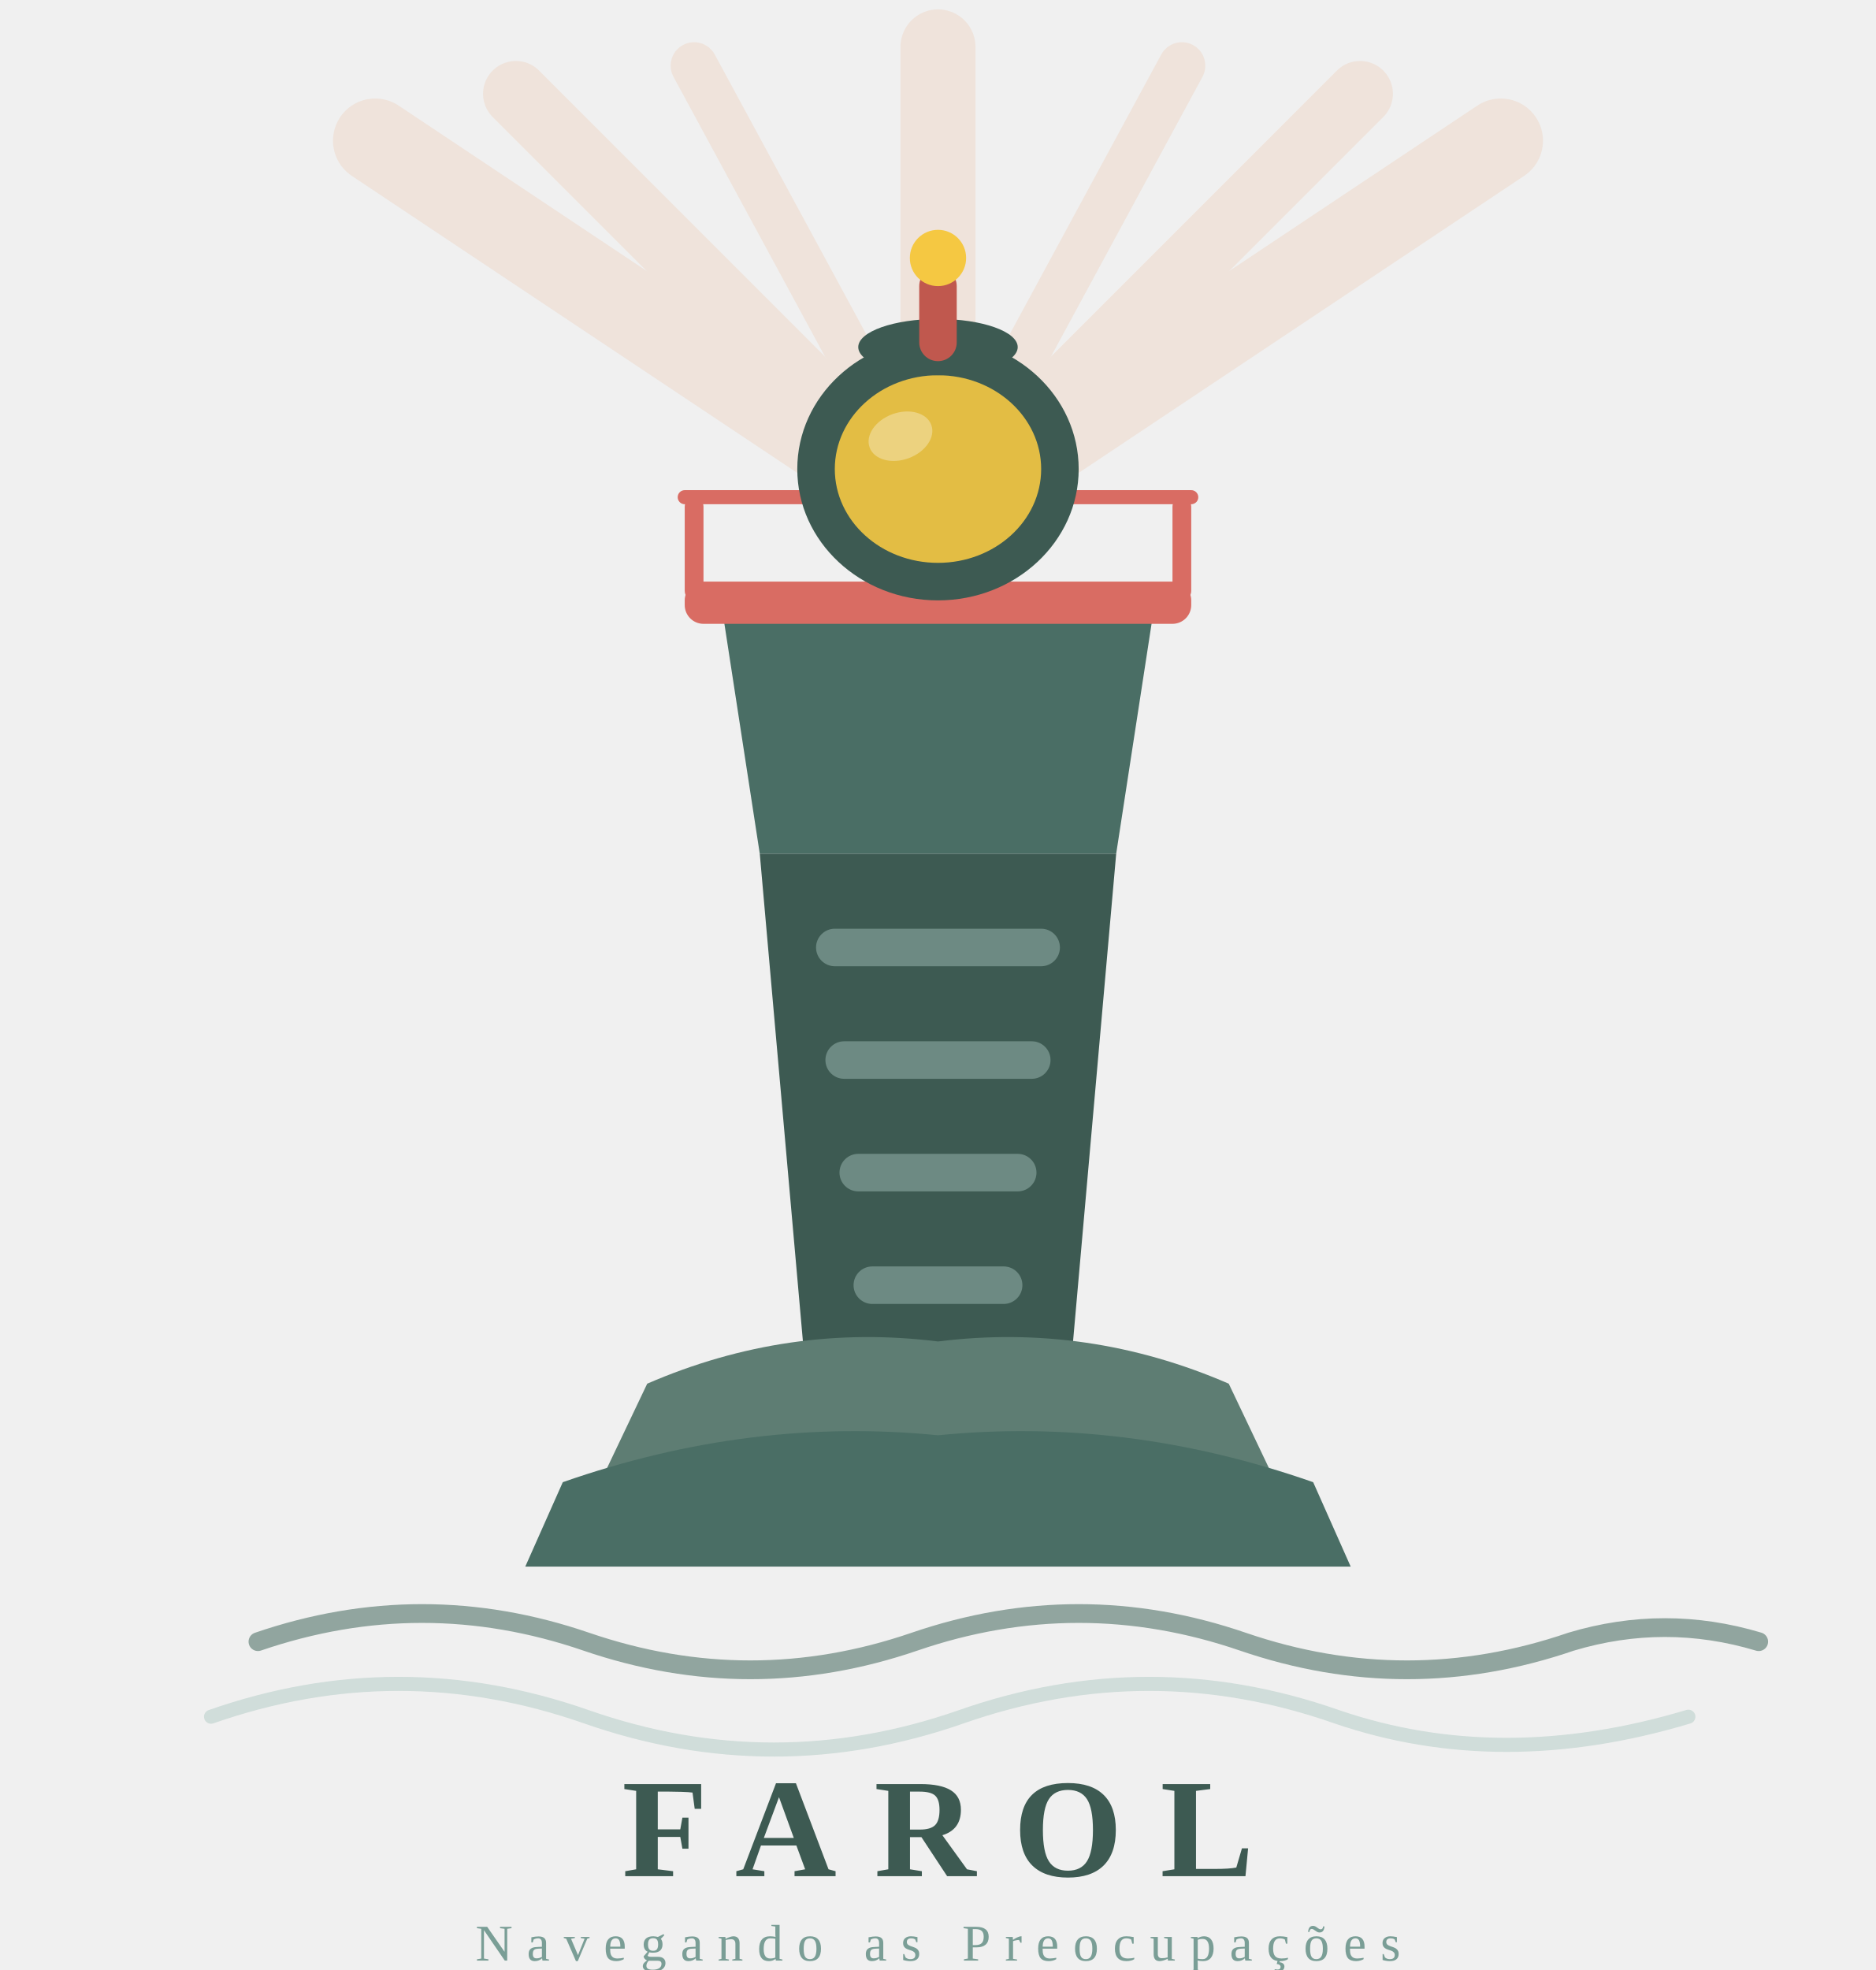
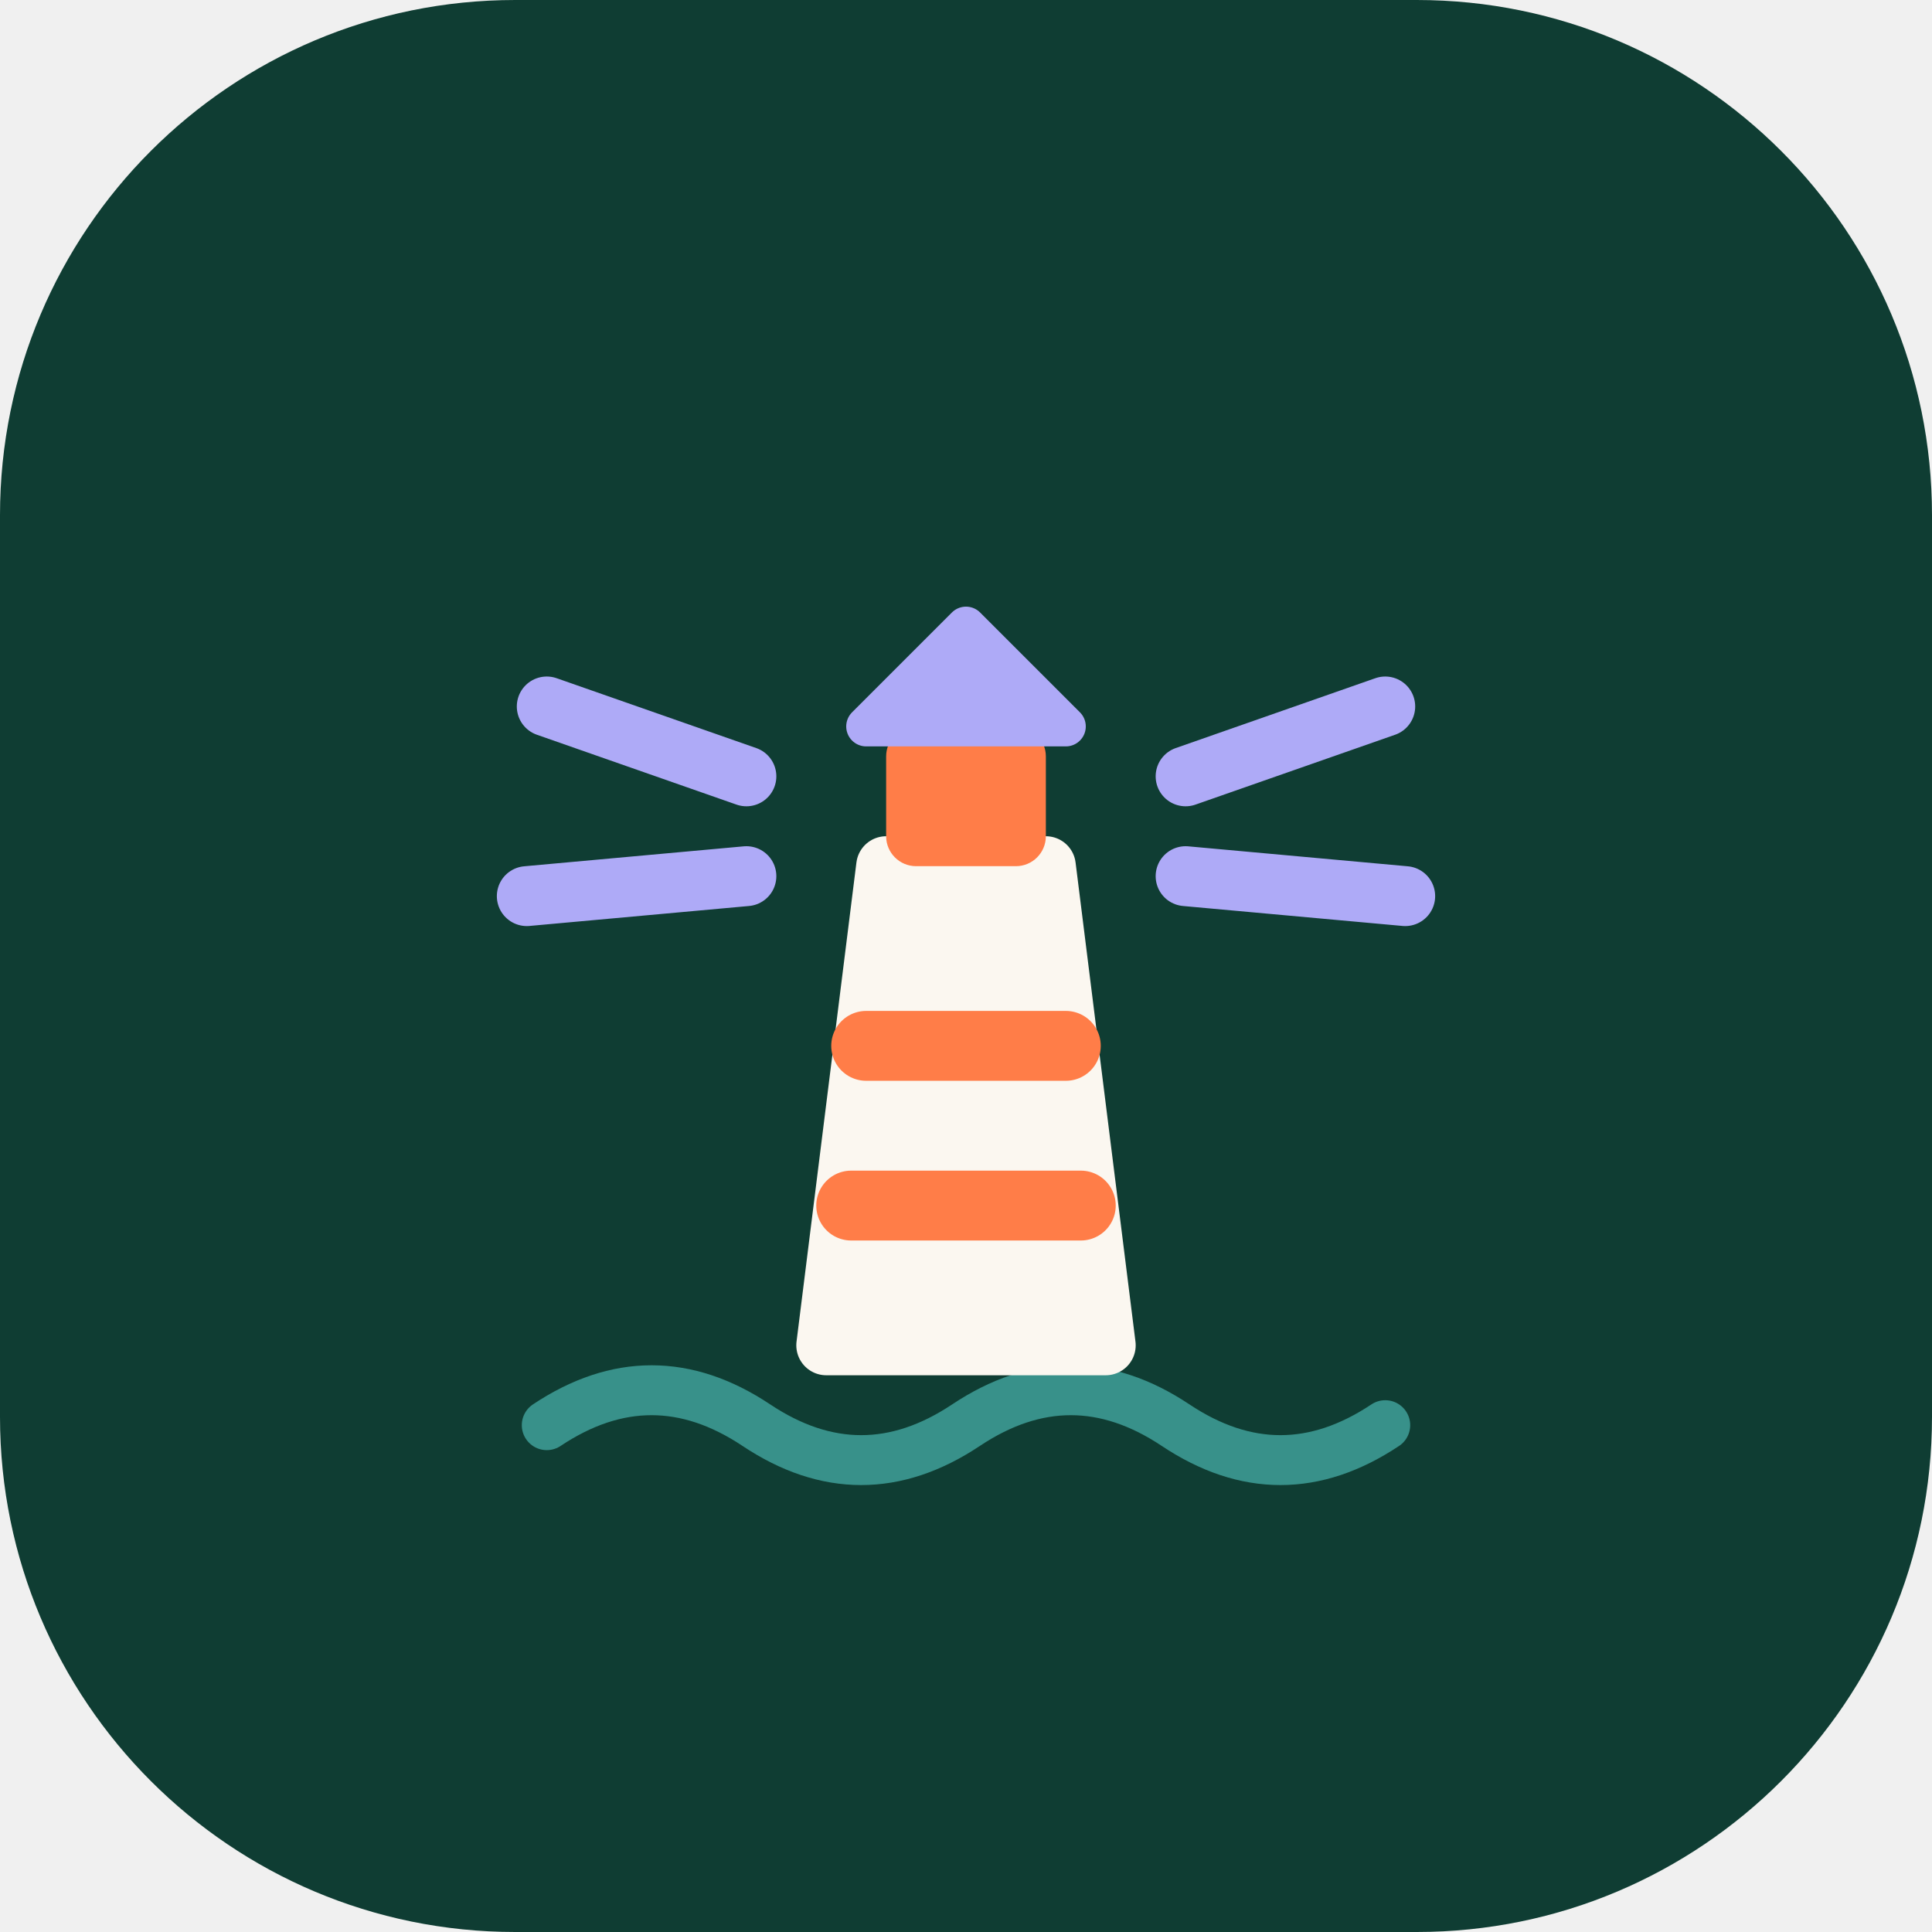
- <svg xmlns="http://www.w3.org/2000/svg" viewBox="0 0 400 420" style="background:#F7F4EF">
-   <g opacity="0.18">
-     <line x1="200" y1="110" x2="80" y2="30" stroke="#E8A87C" stroke-width="18" stroke-linecap="round" />
-     <line x1="200" y1="110" x2="110" y2="20" stroke="#E8A87C" stroke-width="14" stroke-linecap="round" />
-     <line x1="200" y1="110" x2="148" y2="14" stroke="#E8A87C" stroke-width="10" stroke-linecap="round" />
-     <line x1="200" y1="110" x2="200" y2="10" stroke="#E8A87C" stroke-width="16" stroke-linecap="round" />
-     <line x1="200" y1="110" x2="252" y2="14" stroke="#E8A87C" stroke-width="10" stroke-linecap="round" />
-     <line x1="200" y1="110" x2="290" y2="20" stroke="#E8A87C" stroke-width="14" stroke-linecap="round" />
-     <line x1="200" y1="110" x2="320" y2="30" stroke="#E8A87C" stroke-width="18" stroke-linecap="round" />
+ <svg xmlns="http://www.w3.org/2000/svg" viewBox="0 0 120 120" width="512" height="512" role="img" aria-label="Logo Farol">
+   <rect width="120" height="120" rx="32" fill="#0F3D33" />
+   <g transform="translate(22.8 22.8) scale(0.62)">
+     <path d="M38 41 L18 34 M38 51 L16 53 M82 41 L102 34 M82 51 L104 53" fill="none" stroke="#AEAAF7" stroke-width="6" stroke-linecap="round" />
+     <path d="M18 106 q10.5 -7 21 0 t21 0 t21 0 t21 0" fill="none" stroke="#38918A" stroke-width="5" stroke-linecap="round" />
+     <path d="M46 98 L52 50 H68 L74 98 Z" fill="#FBF7F0" stroke="#FBF7F0" stroke-width="6" stroke-linejoin="round" />
+     <path d="M50 68 H70 M48.5 84 H71.5" fill="none" stroke="#FF7D48" stroke-width="7" stroke-linecap="round" />
+     <rect x="52" y="36" width="16" height="14" rx="3" fill="#FF7D48" />
+     <path d="M50 36 L60 26 L70 36 Z" fill="#AEAAF7" stroke="#AEAAF7" stroke-width="4" stroke-linejoin="round" />
  </g>
-   <path d="M172 295 L162 182 L238 182 L228 295 Z" fill="#3D5A52" />
-   <path d="M162 182 L154 130 L246 130 L238 182 Z" fill="#4A6E65" />
-   <rect x="174" y="198" width="52" height="8" rx="4" fill="#A8C5BE" opacity="0.45" />
-   <rect x="176" y="222" width="48" height="8" rx="4" fill="#A8C5BE" opacity="0.45" />
-   <rect x="179" y="246" width="42" height="8" rx="4" fill="#A8C5BE" opacity="0.45" />
-   <rect x="182" y="270" width="36" height="8" rx="4" fill="#A8C5BE" opacity="0.45" />
-   <rect x="146" y="124" width="108" height="9" rx="4" fill="#D96C63" />
-   <rect x="146" y="106" width="4" height="22" rx="2" fill="#D96C63" />
-   <rect x="250" y="106" width="4" height="22" rx="2" fill="#D96C63" />
-   <line x1="146" y1="106" x2="254" y2="106" stroke="#D96C63" stroke-width="3" stroke-linecap="round" />
-   <ellipse cx="200" cy="100" rx="30" ry="28" fill="#3D5A52" />
-   <ellipse cx="200" cy="100" rx="22" ry="20" fill="#F5C842" opacity="0.90" />
-   <ellipse cx="192" cy="93" rx="7" ry="5" fill="white" opacity="0.32" transform="rotate(-20 192 93)" />
-   <ellipse cx="200" cy="74" rx="17" ry="6" fill="#3D5A52" />
-   <rect x="196" y="57" width="8" height="20" rx="4" fill="#C0584E" />
-   <circle cx="200" cy="55" r="6" fill="#F5C842" />
-   <path d="M138 295 Q168 282 200 286 Q232 282 262 295 L272 316 L128 316 Z" fill="#5E7D73" />
-   <path d="M120 316 Q160 302 200 306 Q240 302 280 316 L288 334 L112 334 Z" fill="#4A6E65" />
-   <path d="M55 350 Q90 338 125 350 Q160 362 195 350 Q230 338 265 350 Q300 362 335 350 Q355 344 375 350" stroke="#5E7D73" stroke-width="4" fill="none" stroke-linecap="round" opacity="0.65" />
-   <path d="M45 366 Q85 352 125 366 Q165 380 205 366 Q245 352 285 366 Q320 378 360 366" stroke="#A8C5BE" stroke-width="3" fill="none" stroke-linecap="round" opacity="0.45" />
-   <text x="200" y="400" font-family="Georgia, 'Times New Roman', serif" font-size="30" font-weight="700" fill="#3D5A52" text-anchor="middle" letter-spacing="8">FAROL</text>
-   <text x="200" y="418" font-family="Georgia, 'Times New Roman', serif" font-size="11" fill="#7A9E96" text-anchor="middle" letter-spacing="3">Navegando as Preocupações</text>
</svg>
